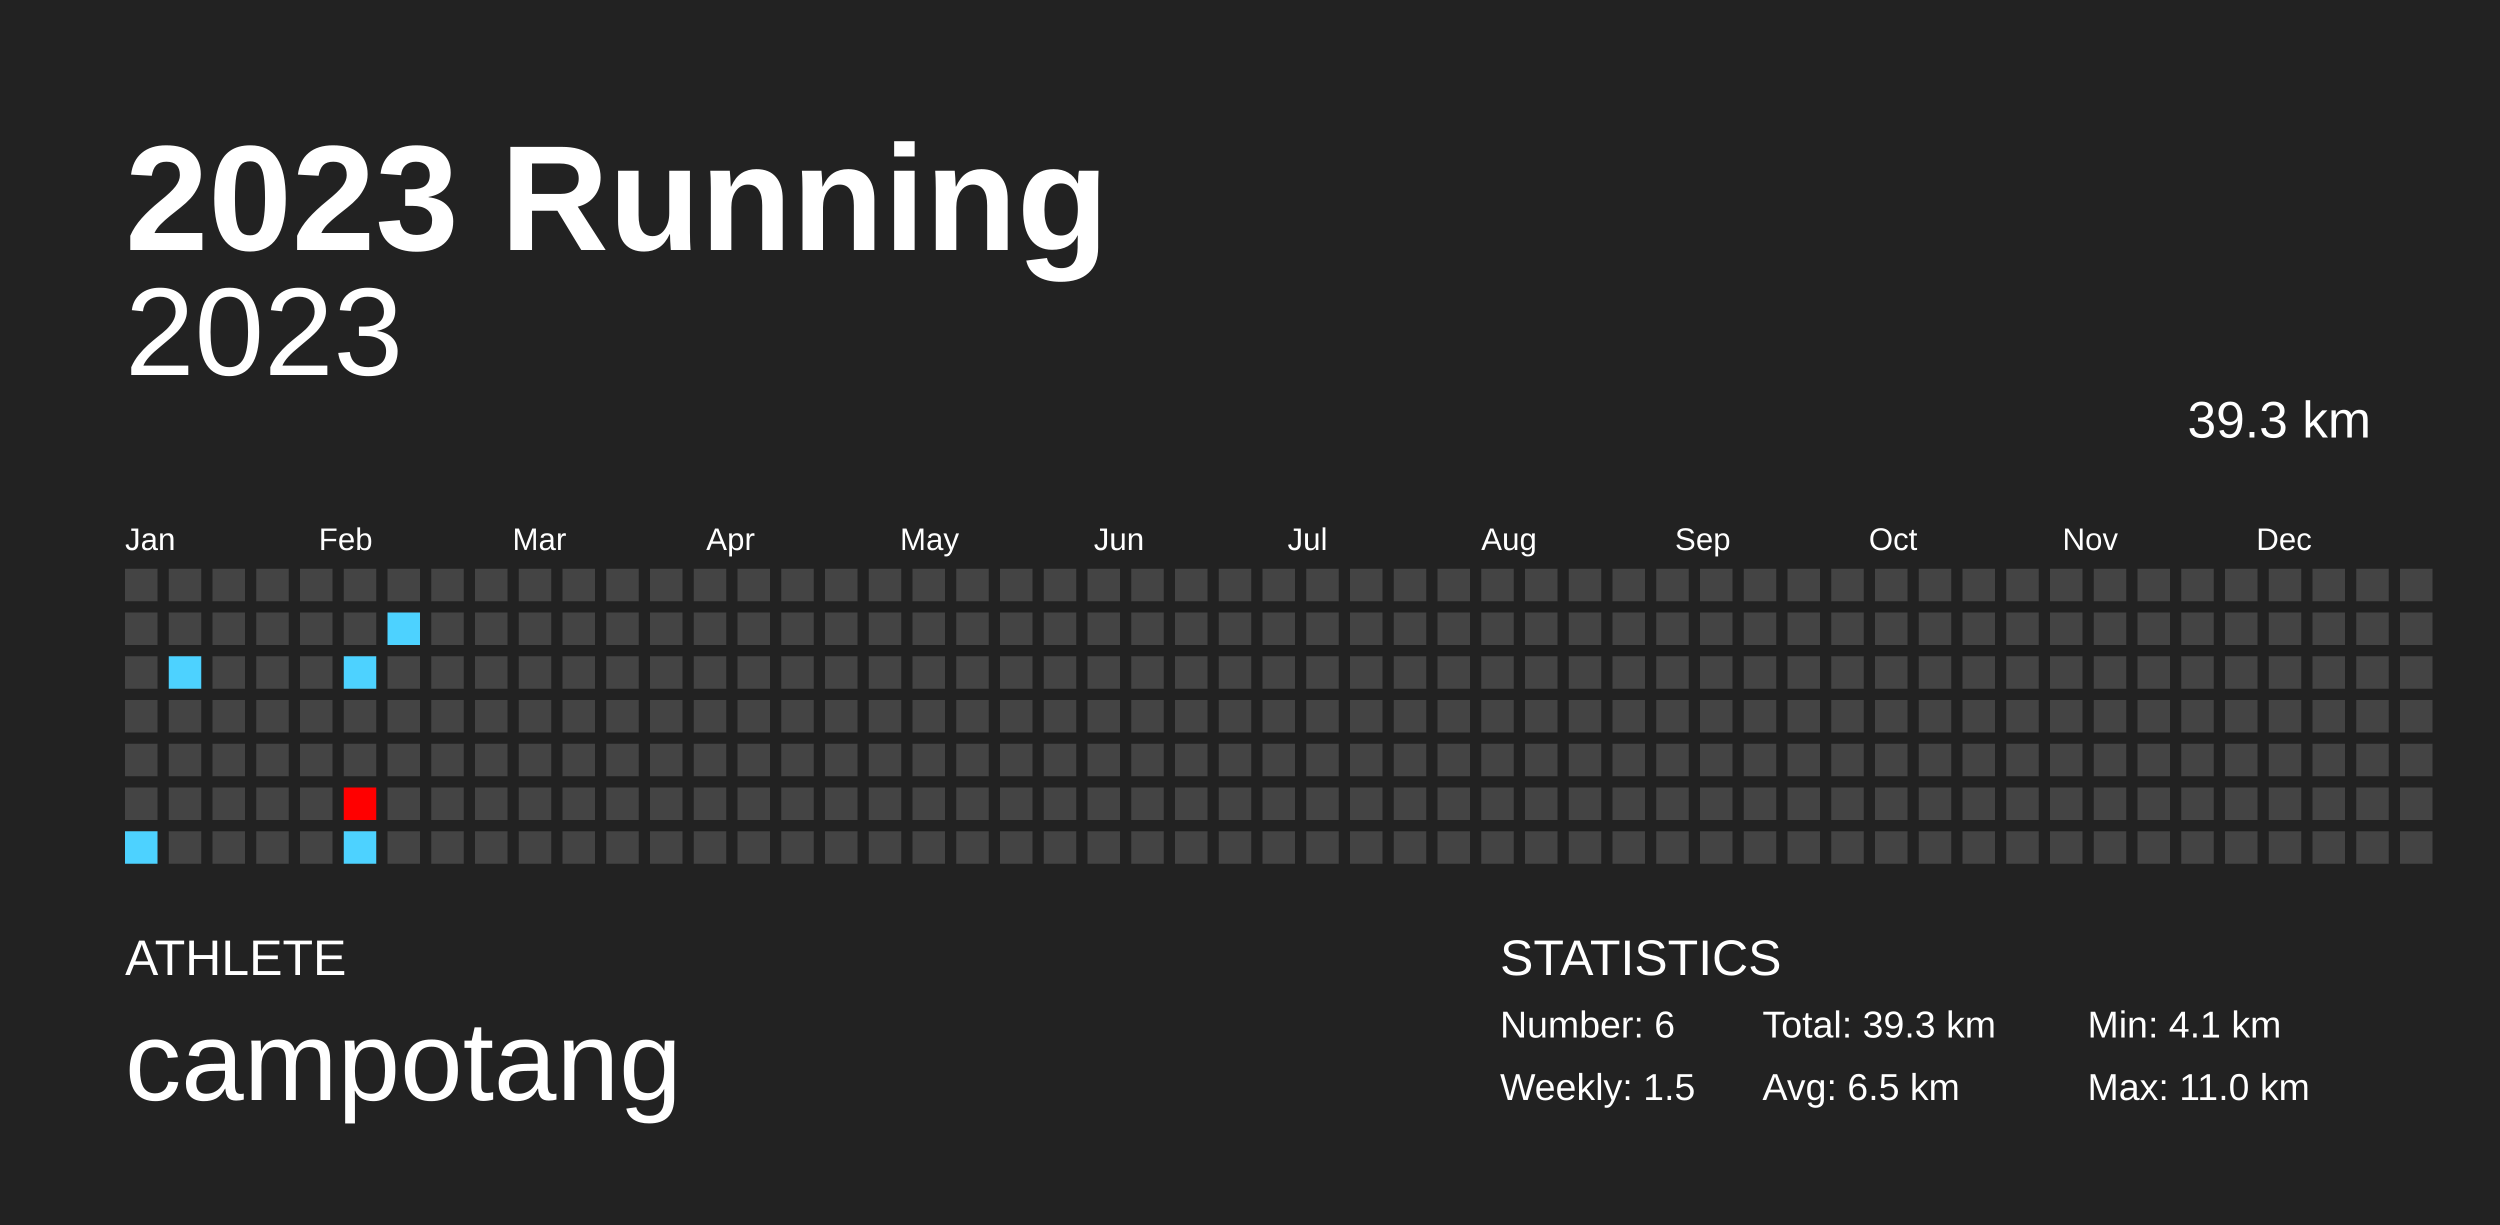
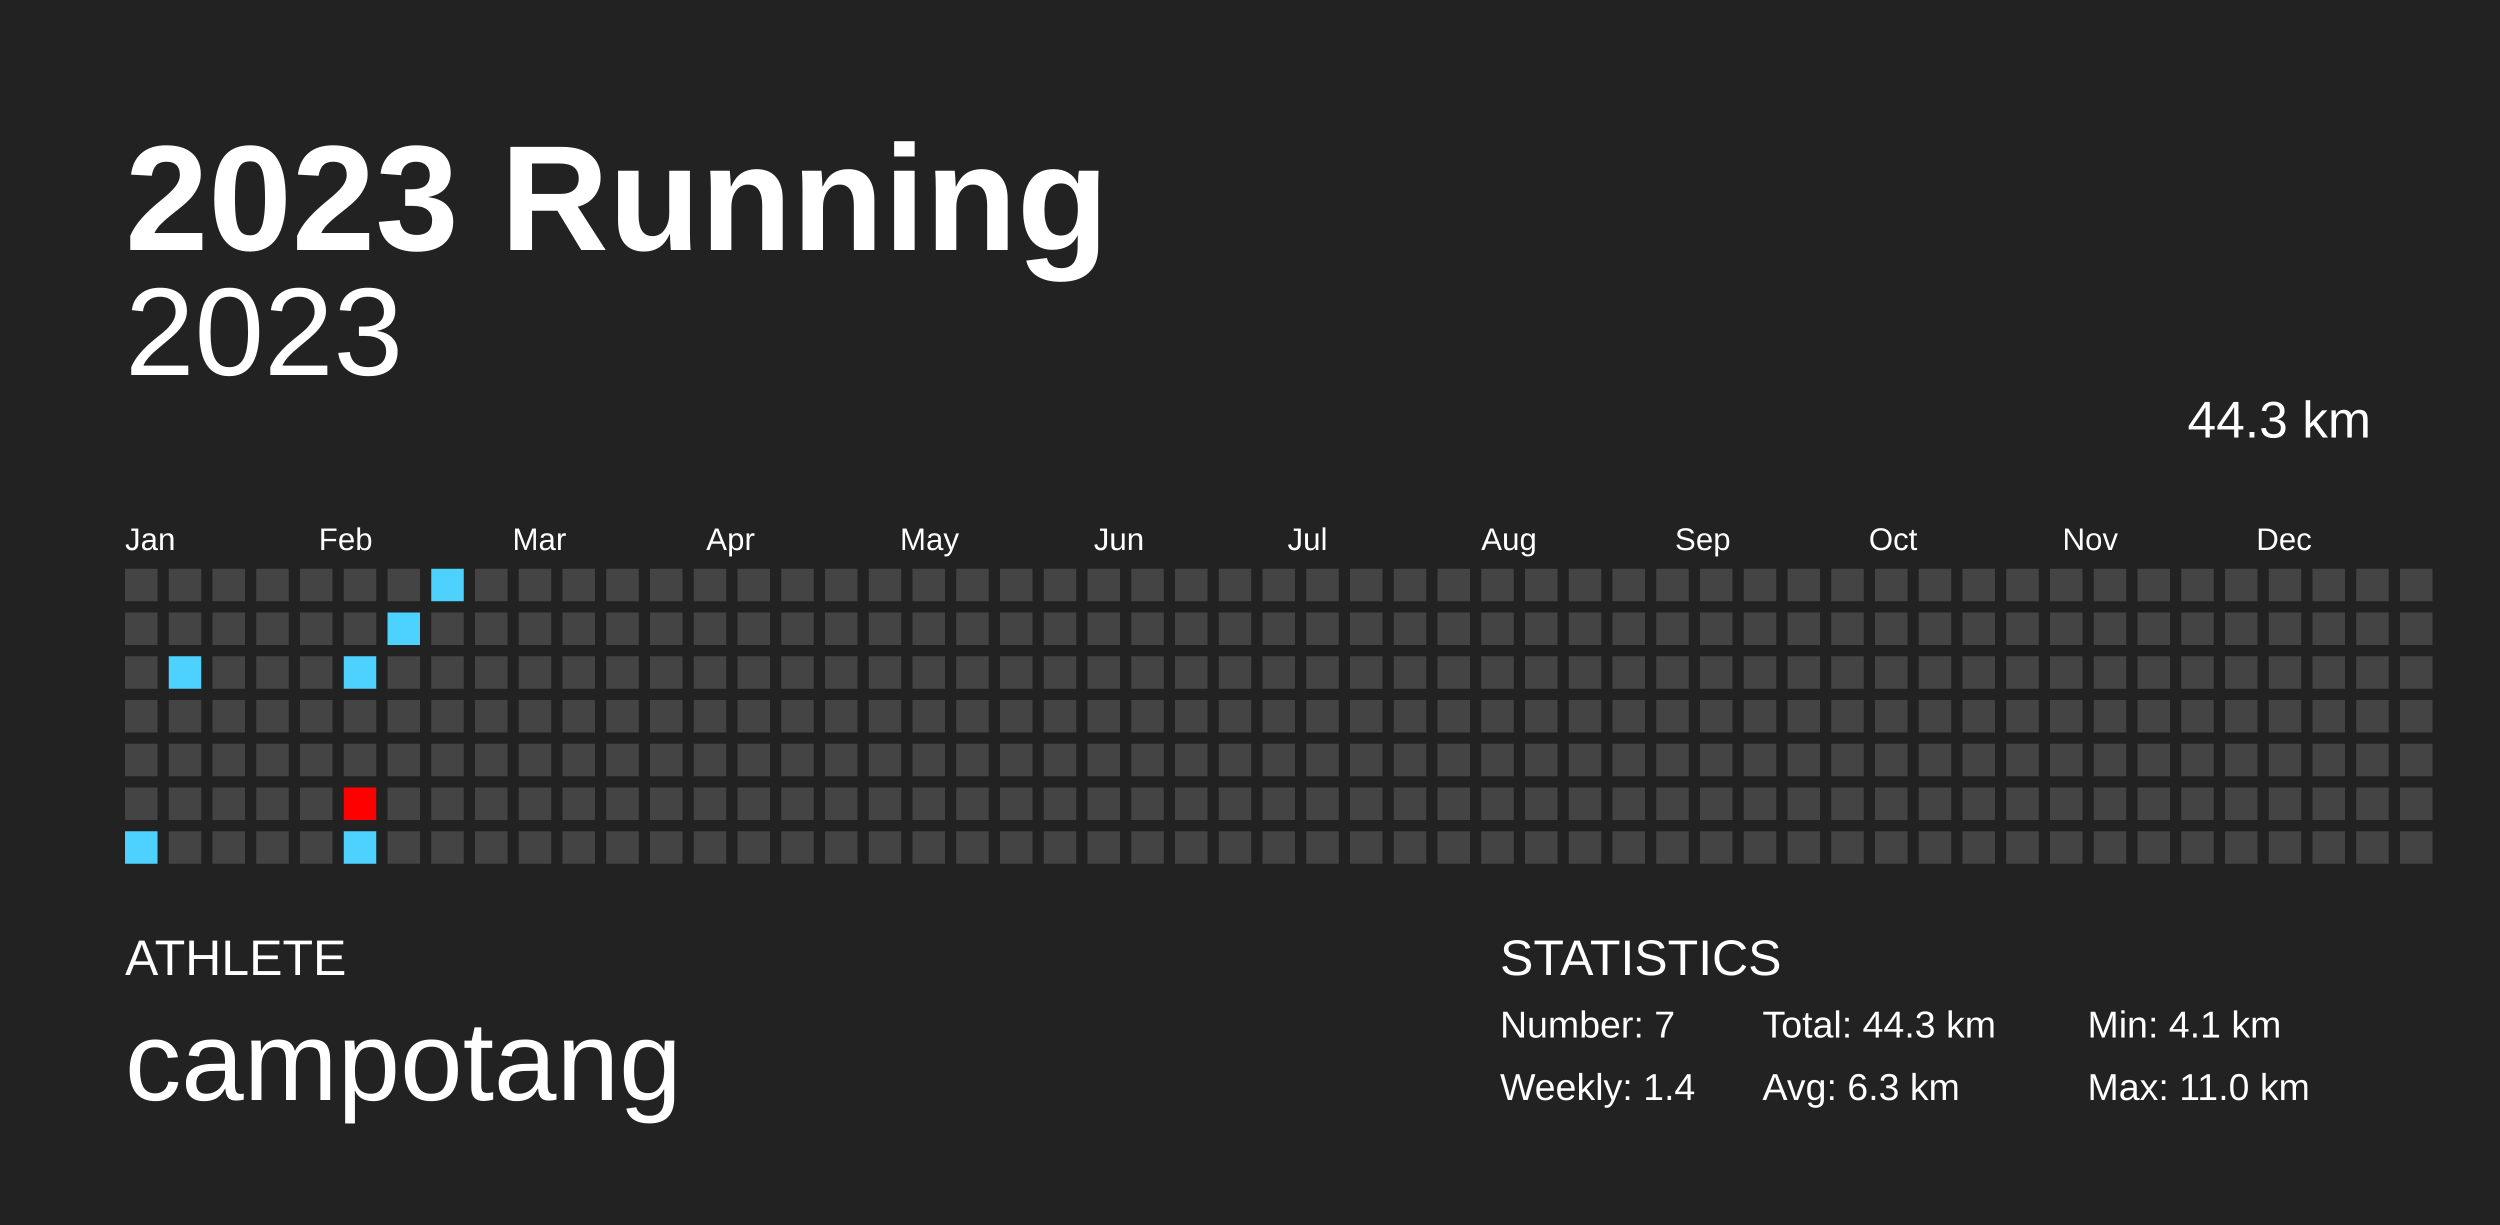
<svg xmlns="http://www.w3.org/2000/svg" baseProfile="full" height="98mm" version="1.1" viewBox="0,0,200,98" width="200mm">
  <defs />
  <rect fill="#222222" height="98" width="200" x="0" y="0" />
  <text fill="#FFFFFF" style="font-size:12px; font-family:Arial; font-weight:bold;" x="10" y="20">2023 Running</text>
  <text fill="#FFFFFF" style="font-size:4px; font-family:Arial" x="10" y="78">ATHLETE</text>
  <text fill="#FFFFFF" style="font-size:9px; font-family:Arial" x="10" y="88">campotang</text>
  <text fill="#FFFFFF" style="font-size:4px; font-family:Arial" x="120" y="78">STATISTICS</text>
-   <text fill="#FFFFFF" style="font-size:3px; font-family:Arial" x="120" y="83">Number: 6</text>
-   <text fill="#FFFFFF" style="font-size:3px; font-family:Arial" x="120" y="88">Weekly: 1.5</text>
-   <text fill="#FFFFFF" style="font-size:3px; font-family:Arial" x="141" y="83">Total: 39.3 km</text>
-   <text fill="#FFFFFF" style="font-size:3px; font-family:Arial" x="141" y="88">Avg: 6.5 km</text>
+   <text fill="#FFFFFF" style="font-size:3px; font-family:Arial" x="120" y="83">Number: 7</text>
+   <text fill="#FFFFFF" style="font-size:3px; font-family:Arial" x="120" y="88">Weekly: 1.4</text>
+   <text fill="#FFFFFF" style="font-size:3px; font-family:Arial" x="141" y="83">Total: 44.3 km</text>
+   <text fill="#FFFFFF" style="font-size:3px; font-family:Arial" x="141" y="88">Avg: 6.3 km</text>
  <text fill="#FFFFFF" style="font-size:3px; font-family:Arial" x="167" y="83">Min: 4.1 km</text>
  <text fill="#FFFFFF" style="font-size:3px; font-family:Arial" x="167" y="88">Max: 11.0 km</text>
  <text alignment-baseline="hanging" fill="#FFFFFF" style="font-size:10.0px; font-family:Arial;" x="10" y="30">2023</text>
-   <text alignment-baseline="hanging" fill="#FFFFFF" style="font-size:4.125px; font-family:Arial;" x="175" y="35">39.3 km</text>
+   <text alignment-baseline="hanging" fill="#FFFFFF" style="font-size:4.125px; font-family:Arial;" x="175" y="35">44.3 km</text>
  <text fill="#FFFFFF" style="font-size:2.5px; font-family:Arial" x="10.0" y="44">Jan</text>
  <text fill="#FFFFFF" style="font-size:2.5px; font-family:Arial" x="25.5" y="44">Feb</text>
  <text fill="#FFFFFF" style="font-size:2.5px; font-family:Arial" x="41.0" y="44">Mar</text>
  <text fill="#FFFFFF" style="font-size:2.5px; font-family:Arial" x="56.5" y="44">Apr</text>
  <text fill="#FFFFFF" style="font-size:2.5px; font-family:Arial" x="72.0" y="44">May</text>
  <text fill="#FFFFFF" style="font-size:2.5px; font-family:Arial" x="87.5" y="44">Jun</text>
  <text fill="#FFFFFF" style="font-size:2.5px; font-family:Arial" x="103.0" y="44">Jul</text>
  <text fill="#FFFFFF" style="font-size:2.5px; font-family:Arial" x="118.5" y="44">Aug</text>
  <text fill="#FFFFFF" style="font-size:2.5px; font-family:Arial" x="134.0" y="44">Sep</text>
  <text fill="#FFFFFF" style="font-size:2.5px; font-family:Arial" x="149.5" y="44">Oct</text>
  <text fill="#FFFFFF" style="font-size:2.5px; font-family:Arial" x="165.0" y="44">Nov</text>
  <text fill="#FFFFFF" style="font-size:2.5px; font-family:Arial" x="180.5" y="44">Dec</text>
  <rect fill="#444444" height="2.6" width="2.6" x="10.0" y="45.5" />
  <rect fill="#444444" height="2.6" width="2.6" x="10.0" y="49.0" />
  <rect fill="#444444" height="2.6" width="2.6" x="10.0" y="52.5" />
  <rect fill="#444444" height="2.6" width="2.6" x="10.0" y="56.0" />
  <rect fill="#444444" height="2.6" width="2.6" x="10.0" y="59.5" />
  <rect fill="#444444" height="2.6" width="2.6" x="10.0" y="63.0" />
  <rect fill="#4dd2ff" height="2.6" width="2.6" x="10.0" y="66.5" />
  <rect fill="#444444" height="2.6" width="2.6" x="13.5" y="45.5" />
  <rect fill="#444444" height="2.6" width="2.6" x="13.5" y="49.0" />
  <rect fill="#4dd2ff" height="2.6" width="2.6" x="13.5" y="52.5" />
  <rect fill="#444444" height="2.6" width="2.6" x="13.5" y="56.0" />
  <rect fill="#444444" height="2.6" width="2.6" x="13.5" y="59.5" />
  <rect fill="#444444" height="2.6" width="2.6" x="13.5" y="63.0" />
  <rect fill="#444444" height="2.6" width="2.6" x="13.5" y="66.5" />
  <rect fill="#444444" height="2.6" width="2.6" x="17.0" y="45.5" />
  <rect fill="#444444" height="2.6" width="2.6" x="17.0" y="49.0" />
  <rect fill="#444444" height="2.6" width="2.6" x="17.0" y="52.5" />
  <rect fill="#444444" height="2.6" width="2.6" x="17.0" y="56.0" />
  <rect fill="#444444" height="2.6" width="2.6" x="17.0" y="59.5" />
  <rect fill="#444444" height="2.6" width="2.6" x="17.0" y="63.0" />
  <rect fill="#444444" height="2.6" width="2.6" x="17.0" y="66.5" />
  <rect fill="#444444" height="2.6" width="2.6" x="20.5" y="45.5" />
  <rect fill="#444444" height="2.6" width="2.6" x="20.5" y="49.0" />
  <rect fill="#444444" height="2.6" width="2.6" x="20.5" y="52.5" />
  <rect fill="#444444" height="2.6" width="2.6" x="20.5" y="56.0" />
  <rect fill="#444444" height="2.6" width="2.6" x="20.5" y="59.5" />
  <rect fill="#444444" height="2.6" width="2.6" x="20.5" y="63.0" />
  <rect fill="#444444" height="2.6" width="2.6" x="20.5" y="66.5" />
  <rect fill="#444444" height="2.6" width="2.6" x="24.0" y="45.5" />
  <rect fill="#444444" height="2.6" width="2.6" x="24.0" y="49.0" />
  <rect fill="#444444" height="2.6" width="2.6" x="24.0" y="52.5" />
  <rect fill="#444444" height="2.6" width="2.6" x="24.0" y="56.0" />
  <rect fill="#444444" height="2.6" width="2.6" x="24.0" y="59.5" />
  <rect fill="#444444" height="2.6" width="2.6" x="24.0" y="63.0" />
  <rect fill="#444444" height="2.6" width="2.6" x="24.0" y="66.5" />
  <rect fill="#444444" height="2.6" width="2.6" x="27.5" y="45.5" />
  <rect fill="#444444" height="2.6" width="2.6" x="27.5" y="49.0" />
  <rect fill="#4dd2ff" height="2.6" width="2.6" x="27.5" y="52.5" />
  <rect fill="#444444" height="2.6" width="2.6" x="27.5" y="56.0" />
  <rect fill="#444444" height="2.6" width="2.6" x="27.5" y="59.5" />
  <rect fill="#ff0000" height="2.6" width="2.6" x="27.5" y="63.0" />
  <rect fill="#4dd2ff" height="2.6" width="2.6" x="27.5" y="66.5" />
  <rect fill="#444444" height="2.6" width="2.6" x="31.0" y="45.5" />
  <rect fill="#4dd2ff" height="2.6" width="2.6" x="31.0" y="49.0" />
  <rect fill="#444444" height="2.6" width="2.6" x="31.0" y="52.5" />
  <rect fill="#444444" height="2.6" width="2.6" x="31.0" y="56.0" />
  <rect fill="#444444" height="2.6" width="2.6" x="31.0" y="59.5" />
  <rect fill="#444444" height="2.6" width="2.6" x="31.0" y="63.0" />
  <rect fill="#444444" height="2.6" width="2.6" x="31.0" y="66.5" />
-   <rect fill="#444444" height="2.6" width="2.6" x="34.5" y="45.5" />
+   <rect fill="#4dd2ff" height="2.6" width="2.6" x="34.5" y="45.5" />
  <rect fill="#444444" height="2.6" width="2.6" x="34.5" y="49.0" />
  <rect fill="#444444" height="2.6" width="2.6" x="34.5" y="52.5" />
  <rect fill="#444444" height="2.6" width="2.6" x="34.5" y="56.0" />
  <rect fill="#444444" height="2.6" width="2.6" x="34.5" y="59.5" />
  <rect fill="#444444" height="2.6" width="2.6" x="34.5" y="63.0" />
  <rect fill="#444444" height="2.6" width="2.6" x="34.5" y="66.5" />
  <rect fill="#444444" height="2.6" width="2.6" x="38.0" y="45.5" />
  <rect fill="#444444" height="2.6" width="2.6" x="38.0" y="49.0" />
  <rect fill="#444444" height="2.6" width="2.6" x="38.0" y="52.5" />
  <rect fill="#444444" height="2.6" width="2.6" x="38.0" y="56.0" />
  <rect fill="#444444" height="2.6" width="2.6" x="38.0" y="59.5" />
  <rect fill="#444444" height="2.6" width="2.6" x="38.0" y="63.0" />
  <rect fill="#444444" height="2.6" width="2.6" x="38.0" y="66.5" />
  <rect fill="#444444" height="2.6" width="2.6" x="41.5" y="45.5" />
  <rect fill="#444444" height="2.6" width="2.6" x="41.5" y="49.0" />
  <rect fill="#444444" height="2.6" width="2.6" x="41.5" y="52.5" />
  <rect fill="#444444" height="2.6" width="2.6" x="41.5" y="56.0" />
  <rect fill="#444444" height="2.6" width="2.6" x="41.5" y="59.5" />
  <rect fill="#444444" height="2.6" width="2.6" x="41.5" y="63.0" />
  <rect fill="#444444" height="2.6" width="2.6" x="41.5" y="66.5" />
  <rect fill="#444444" height="2.6" width="2.6" x="45.0" y="45.5" />
  <rect fill="#444444" height="2.6" width="2.6" x="45.0" y="49.0" />
  <rect fill="#444444" height="2.6" width="2.6" x="45.0" y="52.5" />
  <rect fill="#444444" height="2.6" width="2.6" x="45.0" y="56.0" />
  <rect fill="#444444" height="2.6" width="2.6" x="45.0" y="59.5" />
  <rect fill="#444444" height="2.6" width="2.6" x="45.0" y="63.0" />
  <rect fill="#444444" height="2.6" width="2.6" x="45.0" y="66.5" />
  <rect fill="#444444" height="2.6" width="2.6" x="48.5" y="45.5" />
  <rect fill="#444444" height="2.6" width="2.6" x="48.5" y="49.0" />
  <rect fill="#444444" height="2.6" width="2.6" x="48.5" y="52.5" />
  <rect fill="#444444" height="2.6" width="2.6" x="48.5" y="56.0" />
  <rect fill="#444444" height="2.6" width="2.6" x="48.5" y="59.5" />
  <rect fill="#444444" height="2.6" width="2.6" x="48.5" y="63.0" />
  <rect fill="#444444" height="2.6" width="2.6" x="48.5" y="66.5" />
  <rect fill="#444444" height="2.6" width="2.6" x="52.0" y="45.5" />
  <rect fill="#444444" height="2.6" width="2.6" x="52.0" y="49.0" />
  <rect fill="#444444" height="2.6" width="2.6" x="52.0" y="52.5" />
  <rect fill="#444444" height="2.6" width="2.6" x="52.0" y="56.0" />
  <rect fill="#444444" height="2.6" width="2.6" x="52.0" y="59.5" />
  <rect fill="#444444" height="2.6" width="2.6" x="52.0" y="63.0" />
  <rect fill="#444444" height="2.6" width="2.6" x="52.0" y="66.5" />
  <rect fill="#444444" height="2.6" width="2.6" x="55.5" y="45.5" />
  <rect fill="#444444" height="2.6" width="2.6" x="55.5" y="49.0" />
  <rect fill="#444444" height="2.6" width="2.6" x="55.5" y="52.5" />
  <rect fill="#444444" height="2.6" width="2.6" x="55.5" y="56.0" />
  <rect fill="#444444" height="2.6" width="2.6" x="55.5" y="59.5" />
  <rect fill="#444444" height="2.6" width="2.6" x="55.5" y="63.0" />
  <rect fill="#444444" height="2.6" width="2.6" x="55.5" y="66.5" />
  <rect fill="#444444" height="2.6" width="2.6" x="59.0" y="45.5" />
  <rect fill="#444444" height="2.6" width="2.6" x="59.0" y="49.0" />
  <rect fill="#444444" height="2.6" width="2.6" x="59.0" y="52.5" />
  <rect fill="#444444" height="2.6" width="2.6" x="59.0" y="56.0" />
  <rect fill="#444444" height="2.6" width="2.6" x="59.0" y="59.5" />
  <rect fill="#444444" height="2.6" width="2.6" x="59.0" y="63.0" />
  <rect fill="#444444" height="2.6" width="2.6" x="59.0" y="66.5" />
  <rect fill="#444444" height="2.6" width="2.6" x="62.5" y="45.5" />
  <rect fill="#444444" height="2.6" width="2.6" x="62.5" y="49.0" />
  <rect fill="#444444" height="2.6" width="2.6" x="62.5" y="52.5" />
  <rect fill="#444444" height="2.6" width="2.6" x="62.5" y="56.0" />
  <rect fill="#444444" height="2.6" width="2.6" x="62.5" y="59.5" />
  <rect fill="#444444" height="2.6" width="2.6" x="62.5" y="63.0" />
  <rect fill="#444444" height="2.6" width="2.6" x="62.5" y="66.5" />
  <rect fill="#444444" height="2.6" width="2.6" x="66.0" y="45.5" />
  <rect fill="#444444" height="2.6" width="2.6" x="66.0" y="49.0" />
  <rect fill="#444444" height="2.6" width="2.6" x="66.0" y="52.5" />
  <rect fill="#444444" height="2.6" width="2.6" x="66.0" y="56.0" />
  <rect fill="#444444" height="2.6" width="2.6" x="66.0" y="59.5" />
  <rect fill="#444444" height="2.6" width="2.6" x="66.0" y="63.0" />
  <rect fill="#444444" height="2.6" width="2.6" x="66.0" y="66.5" />
  <rect fill="#444444" height="2.6" width="2.6" x="69.5" y="45.5" />
  <rect fill="#444444" height="2.6" width="2.6" x="69.5" y="49.0" />
  <rect fill="#444444" height="2.6" width="2.6" x="69.5" y="52.5" />
  <rect fill="#444444" height="2.6" width="2.6" x="69.5" y="56.0" />
  <rect fill="#444444" height="2.6" width="2.6" x="69.5" y="59.5" />
  <rect fill="#444444" height="2.6" width="2.6" x="69.5" y="63.0" />
  <rect fill="#444444" height="2.6" width="2.6" x="69.5" y="66.5" />
  <rect fill="#444444" height="2.6" width="2.6" x="73.0" y="45.5" />
  <rect fill="#444444" height="2.6" width="2.6" x="73.0" y="49.0" />
  <rect fill="#444444" height="2.6" width="2.6" x="73.0" y="52.5" />
  <rect fill="#444444" height="2.6" width="2.6" x="73.0" y="56.0" />
  <rect fill="#444444" height="2.6" width="2.6" x="73.0" y="59.5" />
  <rect fill="#444444" height="2.6" width="2.6" x="73.0" y="63.0" />
  <rect fill="#444444" height="2.6" width="2.6" x="73.0" y="66.5" />
  <rect fill="#444444" height="2.6" width="2.6" x="76.5" y="45.5" />
  <rect fill="#444444" height="2.6" width="2.6" x="76.5" y="49.0" />
  <rect fill="#444444" height="2.6" width="2.6" x="76.5" y="52.5" />
  <rect fill="#444444" height="2.6" width="2.6" x="76.5" y="56.0" />
  <rect fill="#444444" height="2.6" width="2.6" x="76.5" y="59.5" />
  <rect fill="#444444" height="2.6" width="2.6" x="76.5" y="63.0" />
  <rect fill="#444444" height="2.6" width="2.6" x="76.5" y="66.5" />
  <rect fill="#444444" height="2.6" width="2.6" x="80.0" y="45.5" />
  <rect fill="#444444" height="2.6" width="2.6" x="80.0" y="49.0" />
  <rect fill="#444444" height="2.6" width="2.6" x="80.0" y="52.5" />
  <rect fill="#444444" height="2.6" width="2.6" x="80.0" y="56.0" />
  <rect fill="#444444" height="2.6" width="2.6" x="80.0" y="59.5" />
  <rect fill="#444444" height="2.6" width="2.6" x="80.0" y="63.0" />
  <rect fill="#444444" height="2.6" width="2.6" x="80.0" y="66.5" />
  <rect fill="#444444" height="2.6" width="2.6" x="83.5" y="45.5" />
  <rect fill="#444444" height="2.6" width="2.6" x="83.5" y="49.0" />
  <rect fill="#444444" height="2.6" width="2.6" x="83.5" y="52.5" />
  <rect fill="#444444" height="2.6" width="2.6" x="83.5" y="56.0" />
  <rect fill="#444444" height="2.6" width="2.6" x="83.5" y="59.5" />
  <rect fill="#444444" height="2.6" width="2.6" x="83.5" y="63.0" />
  <rect fill="#444444" height="2.6" width="2.6" x="83.5" y="66.5" />
  <rect fill="#444444" height="2.6" width="2.6" x="87.0" y="45.5" />
  <rect fill="#444444" height="2.6" width="2.6" x="87.0" y="49.0" />
  <rect fill="#444444" height="2.6" width="2.6" x="87.0" y="52.5" />
  <rect fill="#444444" height="2.6" width="2.6" x="87.0" y="56.0" />
  <rect fill="#444444" height="2.6" width="2.6" x="87.0" y="59.5" />
  <rect fill="#444444" height="2.6" width="2.6" x="87.0" y="63.0" />
  <rect fill="#444444" height="2.6" width="2.6" x="87.0" y="66.5" />
  <rect fill="#444444" height="2.6" width="2.6" x="90.5" y="45.5" />
  <rect fill="#444444" height="2.6" width="2.6" x="90.5" y="49.0" />
  <rect fill="#444444" height="2.6" width="2.6" x="90.5" y="52.5" />
  <rect fill="#444444" height="2.6" width="2.6" x="90.5" y="56.0" />
  <rect fill="#444444" height="2.6" width="2.6" x="90.5" y="59.5" />
  <rect fill="#444444" height="2.6" width="2.6" x="90.5" y="63.0" />
  <rect fill="#444444" height="2.6" width="2.6" x="90.5" y="66.5" />
  <rect fill="#444444" height="2.6" width="2.6" x="94.0" y="45.5" />
  <rect fill="#444444" height="2.6" width="2.6" x="94.0" y="49.0" />
  <rect fill="#444444" height="2.6" width="2.6" x="94.0" y="52.5" />
  <rect fill="#444444" height="2.6" width="2.6" x="94.0" y="56.0" />
  <rect fill="#444444" height="2.6" width="2.6" x="94.0" y="59.5" />
  <rect fill="#444444" height="2.6" width="2.6" x="94.0" y="63.0" />
  <rect fill="#444444" height="2.6" width="2.6" x="94.0" y="66.5" />
  <rect fill="#444444" height="2.6" width="2.6" x="97.5" y="45.5" />
  <rect fill="#444444" height="2.6" width="2.6" x="97.5" y="49.0" />
  <rect fill="#444444" height="2.6" width="2.6" x="97.5" y="52.5" />
  <rect fill="#444444" height="2.6" width="2.6" x="97.5" y="56.0" />
  <rect fill="#444444" height="2.6" width="2.6" x="97.5" y="59.5" />
  <rect fill="#444444" height="2.6" width="2.6" x="97.5" y="63.0" />
  <rect fill="#444444" height="2.6" width="2.6" x="97.5" y="66.5" />
  <rect fill="#444444" height="2.6" width="2.6" x="101.0" y="45.5" />
  <rect fill="#444444" height="2.6" width="2.6" x="101.0" y="49.0" />
  <rect fill="#444444" height="2.6" width="2.6" x="101.0" y="52.5" />
  <rect fill="#444444" height="2.6" width="2.6" x="101.0" y="56.0" />
  <rect fill="#444444" height="2.6" width="2.6" x="101.0" y="59.5" />
  <rect fill="#444444" height="2.6" width="2.6" x="101.0" y="63.0" />
  <rect fill="#444444" height="2.6" width="2.6" x="101.0" y="66.5" />
  <rect fill="#444444" height="2.6" width="2.6" x="104.5" y="45.5" />
  <rect fill="#444444" height="2.6" width="2.6" x="104.5" y="49.0" />
  <rect fill="#444444" height="2.6" width="2.6" x="104.5" y="52.5" />
  <rect fill="#444444" height="2.6" width="2.6" x="104.5" y="56.0" />
  <rect fill="#444444" height="2.6" width="2.6" x="104.5" y="59.5" />
  <rect fill="#444444" height="2.6" width="2.6" x="104.5" y="63.0" />
  <rect fill="#444444" height="2.6" width="2.6" x="104.5" y="66.5" />
  <rect fill="#444444" height="2.6" width="2.6" x="108.0" y="45.5" />
  <rect fill="#444444" height="2.6" width="2.6" x="108.0" y="49.0" />
  <rect fill="#444444" height="2.6" width="2.6" x="108.0" y="52.5" />
  <rect fill="#444444" height="2.6" width="2.6" x="108.0" y="56.0" />
  <rect fill="#444444" height="2.6" width="2.6" x="108.0" y="59.5" />
  <rect fill="#444444" height="2.6" width="2.6" x="108.0" y="63.0" />
  <rect fill="#444444" height="2.6" width="2.6" x="108.0" y="66.5" />
  <rect fill="#444444" height="2.6" width="2.6" x="111.5" y="45.5" />
  <rect fill="#444444" height="2.6" width="2.6" x="111.5" y="49.0" />
  <rect fill="#444444" height="2.6" width="2.6" x="111.5" y="52.5" />
  <rect fill="#444444" height="2.6" width="2.6" x="111.5" y="56.0" />
  <rect fill="#444444" height="2.6" width="2.6" x="111.5" y="59.5" />
  <rect fill="#444444" height="2.6" width="2.6" x="111.5" y="63.0" />
  <rect fill="#444444" height="2.6" width="2.6" x="111.5" y="66.5" />
  <rect fill="#444444" height="2.6" width="2.6" x="115.0" y="45.5" />
  <rect fill="#444444" height="2.6" width="2.6" x="115.0" y="49.0" />
  <rect fill="#444444" height="2.6" width="2.6" x="115.0" y="52.5" />
  <rect fill="#444444" height="2.6" width="2.6" x="115.0" y="56.0" />
  <rect fill="#444444" height="2.6" width="2.6" x="115.0" y="59.5" />
  <rect fill="#444444" height="2.6" width="2.6" x="115.0" y="63.0" />
  <rect fill="#444444" height="2.6" width="2.6" x="115.0" y="66.5" />
  <rect fill="#444444" height="2.6" width="2.6" x="118.5" y="45.5" />
  <rect fill="#444444" height="2.6" width="2.6" x="118.5" y="49.0" />
  <rect fill="#444444" height="2.6" width="2.6" x="118.5" y="52.5" />
  <rect fill="#444444" height="2.6" width="2.6" x="118.5" y="56.0" />
  <rect fill="#444444" height="2.6" width="2.6" x="118.5" y="59.5" />
  <rect fill="#444444" height="2.6" width="2.6" x="118.5" y="63.0" />
  <rect fill="#444444" height="2.6" width="2.6" x="118.5" y="66.5" />
  <rect fill="#444444" height="2.6" width="2.6" x="122.0" y="45.5" />
  <rect fill="#444444" height="2.6" width="2.6" x="122.0" y="49.0" />
  <rect fill="#444444" height="2.6" width="2.6" x="122.0" y="52.5" />
  <rect fill="#444444" height="2.6" width="2.6" x="122.0" y="56.0" />
  <rect fill="#444444" height="2.6" width="2.6" x="122.0" y="59.5" />
  <rect fill="#444444" height="2.6" width="2.6" x="122.0" y="63.0" />
  <rect fill="#444444" height="2.6" width="2.6" x="122.0" y="66.5" />
  <rect fill="#444444" height="2.6" width="2.6" x="125.5" y="45.5" />
  <rect fill="#444444" height="2.6" width="2.6" x="125.5" y="49.0" />
  <rect fill="#444444" height="2.6" width="2.6" x="125.5" y="52.5" />
  <rect fill="#444444" height="2.6" width="2.6" x="125.5" y="56.0" />
  <rect fill="#444444" height="2.6" width="2.6" x="125.5" y="59.5" />
  <rect fill="#444444" height="2.6" width="2.6" x="125.5" y="63.0" />
  <rect fill="#444444" height="2.6" width="2.6" x="125.5" y="66.5" />
  <rect fill="#444444" height="2.6" width="2.6" x="129.0" y="45.5" />
  <rect fill="#444444" height="2.6" width="2.6" x="129.0" y="49.0" />
  <rect fill="#444444" height="2.6" width="2.6" x="129.0" y="52.5" />
  <rect fill="#444444" height="2.6" width="2.6" x="129.0" y="56.0" />
  <rect fill="#444444" height="2.6" width="2.6" x="129.0" y="59.5" />
  <rect fill="#444444" height="2.6" width="2.6" x="129.0" y="63.0" />
  <rect fill="#444444" height="2.6" width="2.6" x="129.0" y="66.5" />
  <rect fill="#444444" height="2.6" width="2.6" x="132.5" y="45.5" />
  <rect fill="#444444" height="2.6" width="2.6" x="132.5" y="49.0" />
  <rect fill="#444444" height="2.6" width="2.6" x="132.5" y="52.5" />
  <rect fill="#444444" height="2.6" width="2.6" x="132.5" y="56.0" />
  <rect fill="#444444" height="2.6" width="2.6" x="132.5" y="59.5" />
  <rect fill="#444444" height="2.6" width="2.6" x="132.5" y="63.0" />
  <rect fill="#444444" height="2.6" width="2.6" x="132.5" y="66.5" />
  <rect fill="#444444" height="2.6" width="2.6" x="136.0" y="45.5" />
  <rect fill="#444444" height="2.6" width="2.6" x="136.0" y="49.0" />
  <rect fill="#444444" height="2.6" width="2.6" x="136.0" y="52.5" />
  <rect fill="#444444" height="2.6" width="2.6" x="136.0" y="56.0" />
  <rect fill="#444444" height="2.6" width="2.6" x="136.0" y="59.5" />
  <rect fill="#444444" height="2.6" width="2.6" x="136.0" y="63.0" />
  <rect fill="#444444" height="2.6" width="2.6" x="136.0" y="66.5" />
  <rect fill="#444444" height="2.6" width="2.6" x="139.5" y="45.5" />
  <rect fill="#444444" height="2.6" width="2.6" x="139.5" y="49.0" />
  <rect fill="#444444" height="2.6" width="2.6" x="139.5" y="52.5" />
  <rect fill="#444444" height="2.6" width="2.6" x="139.5" y="56.0" />
  <rect fill="#444444" height="2.6" width="2.6" x="139.5" y="59.5" />
  <rect fill="#444444" height="2.6" width="2.6" x="139.5" y="63.0" />
  <rect fill="#444444" height="2.6" width="2.6" x="139.5" y="66.5" />
  <rect fill="#444444" height="2.6" width="2.6" x="143.0" y="45.5" />
  <rect fill="#444444" height="2.6" width="2.6" x="143.0" y="49.0" />
  <rect fill="#444444" height="2.6" width="2.6" x="143.0" y="52.5" />
  <rect fill="#444444" height="2.6" width="2.6" x="143.0" y="56.0" />
  <rect fill="#444444" height="2.6" width="2.6" x="143.0" y="59.5" />
  <rect fill="#444444" height="2.6" width="2.6" x="143.0" y="63.0" />
  <rect fill="#444444" height="2.6" width="2.6" x="143.0" y="66.5" />
  <rect fill="#444444" height="2.6" width="2.6" x="146.5" y="45.5" />
  <rect fill="#444444" height="2.6" width="2.6" x="146.5" y="49.0" />
  <rect fill="#444444" height="2.6" width="2.6" x="146.5" y="52.5" />
  <rect fill="#444444" height="2.6" width="2.6" x="146.5" y="56.0" />
  <rect fill="#444444" height="2.6" width="2.6" x="146.5" y="59.5" />
  <rect fill="#444444" height="2.6" width="2.6" x="146.5" y="63.0" />
  <rect fill="#444444" height="2.6" width="2.6" x="146.5" y="66.5" />
  <rect fill="#444444" height="2.6" width="2.6" x="150.0" y="45.5" />
  <rect fill="#444444" height="2.6" width="2.6" x="150.0" y="49.0" />
  <rect fill="#444444" height="2.6" width="2.6" x="150.0" y="52.5" />
  <rect fill="#444444" height="2.6" width="2.6" x="150.0" y="56.0" />
  <rect fill="#444444" height="2.6" width="2.6" x="150.0" y="59.5" />
  <rect fill="#444444" height="2.6" width="2.6" x="150.0" y="63.0" />
  <rect fill="#444444" height="2.6" width="2.6" x="150.0" y="66.5" />
  <rect fill="#444444" height="2.6" width="2.6" x="153.5" y="45.5" />
  <rect fill="#444444" height="2.6" width="2.6" x="153.5" y="49.0" />
  <rect fill="#444444" height="2.6" width="2.6" x="153.5" y="52.5" />
  <rect fill="#444444" height="2.6" width="2.6" x="153.5" y="56.0" />
  <rect fill="#444444" height="2.6" width="2.6" x="153.5" y="59.5" />
  <rect fill="#444444" height="2.6" width="2.6" x="153.5" y="63.0" />
  <rect fill="#444444" height="2.6" width="2.6" x="153.5" y="66.5" />
  <rect fill="#444444" height="2.6" width="2.6" x="157.0" y="45.5" />
  <rect fill="#444444" height="2.6" width="2.6" x="157.0" y="49.0" />
  <rect fill="#444444" height="2.6" width="2.6" x="157.0" y="52.5" />
  <rect fill="#444444" height="2.6" width="2.6" x="157.0" y="56.0" />
  <rect fill="#444444" height="2.6" width="2.6" x="157.0" y="59.5" />
  <rect fill="#444444" height="2.6" width="2.6" x="157.0" y="63.0" />
  <rect fill="#444444" height="2.6" width="2.6" x="157.0" y="66.5" />
  <rect fill="#444444" height="2.6" width="2.6" x="160.5" y="45.5" />
  <rect fill="#444444" height="2.6" width="2.6" x="160.5" y="49.0" />
  <rect fill="#444444" height="2.6" width="2.6" x="160.5" y="52.5" />
  <rect fill="#444444" height="2.6" width="2.6" x="160.5" y="56.0" />
  <rect fill="#444444" height="2.6" width="2.6" x="160.5" y="59.5" />
  <rect fill="#444444" height="2.6" width="2.6" x="160.5" y="63.0" />
  <rect fill="#444444" height="2.6" width="2.6" x="160.5" y="66.5" />
  <rect fill="#444444" height="2.6" width="2.6" x="164.0" y="45.5" />
  <rect fill="#444444" height="2.6" width="2.6" x="164.0" y="49.0" />
  <rect fill="#444444" height="2.6" width="2.6" x="164.0" y="52.5" />
  <rect fill="#444444" height="2.6" width="2.6" x="164.0" y="56.0" />
  <rect fill="#444444" height="2.6" width="2.6" x="164.0" y="59.5" />
  <rect fill="#444444" height="2.6" width="2.6" x="164.0" y="63.0" />
  <rect fill="#444444" height="2.6" width="2.6" x="164.0" y="66.5" />
  <rect fill="#444444" height="2.6" width="2.6" x="167.5" y="45.5" />
  <rect fill="#444444" height="2.6" width="2.6" x="167.5" y="49.0" />
  <rect fill="#444444" height="2.6" width="2.6" x="167.5" y="52.5" />
  <rect fill="#444444" height="2.6" width="2.6" x="167.5" y="56.0" />
  <rect fill="#444444" height="2.6" width="2.6" x="167.5" y="59.5" />
  <rect fill="#444444" height="2.6" width="2.6" x="167.5" y="63.0" />
  <rect fill="#444444" height="2.6" width="2.6" x="167.5" y="66.5" />
  <rect fill="#444444" height="2.6" width="2.6" x="171.0" y="45.5" />
  <rect fill="#444444" height="2.6" width="2.6" x="171.0" y="49.0" />
  <rect fill="#444444" height="2.6" width="2.6" x="171.0" y="52.5" />
  <rect fill="#444444" height="2.6" width="2.6" x="171.0" y="56.0" />
  <rect fill="#444444" height="2.6" width="2.6" x="171.0" y="59.5" />
  <rect fill="#444444" height="2.6" width="2.6" x="171.0" y="63.0" />
  <rect fill="#444444" height="2.6" width="2.6" x="171.0" y="66.5" />
  <rect fill="#444444" height="2.6" width="2.6" x="174.5" y="45.5" />
  <rect fill="#444444" height="2.6" width="2.6" x="174.5" y="49.0" />
  <rect fill="#444444" height="2.6" width="2.6" x="174.5" y="52.5" />
  <rect fill="#444444" height="2.6" width="2.6" x="174.5" y="56.0" />
  <rect fill="#444444" height="2.6" width="2.6" x="174.5" y="59.5" />
  <rect fill="#444444" height="2.6" width="2.6" x="174.5" y="63.0" />
  <rect fill="#444444" height="2.6" width="2.6" x="174.5" y="66.5" />
  <rect fill="#444444" height="2.6" width="2.6" x="178.0" y="45.5" />
  <rect fill="#444444" height="2.6" width="2.6" x="178.0" y="49.0" />
  <rect fill="#444444" height="2.6" width="2.6" x="178.0" y="52.5" />
  <rect fill="#444444" height="2.6" width="2.6" x="178.0" y="56.0" />
  <rect fill="#444444" height="2.6" width="2.6" x="178.0" y="59.5" />
  <rect fill="#444444" height="2.6" width="2.6" x="178.0" y="63.0" />
  <rect fill="#444444" height="2.6" width="2.6" x="178.0" y="66.5" />
  <rect fill="#444444" height="2.6" width="2.6" x="181.5" y="45.5" />
  <rect fill="#444444" height="2.6" width="2.6" x="181.5" y="49.0" />
  <rect fill="#444444" height="2.6" width="2.6" x="181.5" y="52.5" />
  <rect fill="#444444" height="2.6" width="2.6" x="181.5" y="56.0" />
  <rect fill="#444444" height="2.6" width="2.6" x="181.5" y="59.5" />
  <rect fill="#444444" height="2.6" width="2.6" x="181.5" y="63.0" />
  <rect fill="#444444" height="2.6" width="2.6" x="181.5" y="66.5" />
  <rect fill="#444444" height="2.6" width="2.6" x="185.0" y="45.5" />
  <rect fill="#444444" height="2.6" width="2.6" x="185.0" y="49.0" />
  <rect fill="#444444" height="2.6" width="2.6" x="185.0" y="52.5" />
  <rect fill="#444444" height="2.6" width="2.6" x="185.0" y="56.0" />
  <rect fill="#444444" height="2.6" width="2.6" x="185.0" y="59.5" />
  <rect fill="#444444" height="2.6" width="2.6" x="185.0" y="63.0" />
  <rect fill="#444444" height="2.6" width="2.6" x="185.0" y="66.5" />
  <rect fill="#444444" height="2.6" width="2.6" x="188.5" y="45.5" />
  <rect fill="#444444" height="2.6" width="2.6" x="188.5" y="49.0" />
  <rect fill="#444444" height="2.6" width="2.6" x="188.5" y="52.5" />
  <rect fill="#444444" height="2.6" width="2.6" x="188.5" y="56.0" />
  <rect fill="#444444" height="2.6" width="2.6" x="188.5" y="59.5" />
  <rect fill="#444444" height="2.6" width="2.6" x="188.5" y="63.0" />
  <rect fill="#444444" height="2.6" width="2.6" x="188.5" y="66.5" />
  <rect fill="#444444" height="2.6" width="2.6" x="192.0" y="45.5" />
  <rect fill="#444444" height="2.6" width="2.6" x="192.0" y="49.0" />
  <rect fill="#444444" height="2.6" width="2.6" x="192.0" y="52.5" />
  <rect fill="#444444" height="2.6" width="2.6" x="192.0" y="56.0" />
  <rect fill="#444444" height="2.6" width="2.6" x="192.0" y="59.5" />
  <rect fill="#444444" height="2.6" width="2.6" x="192.0" y="63.0" />
  <rect fill="#444444" height="2.6" width="2.6" x="192.0" y="66.5" />
</svg>
